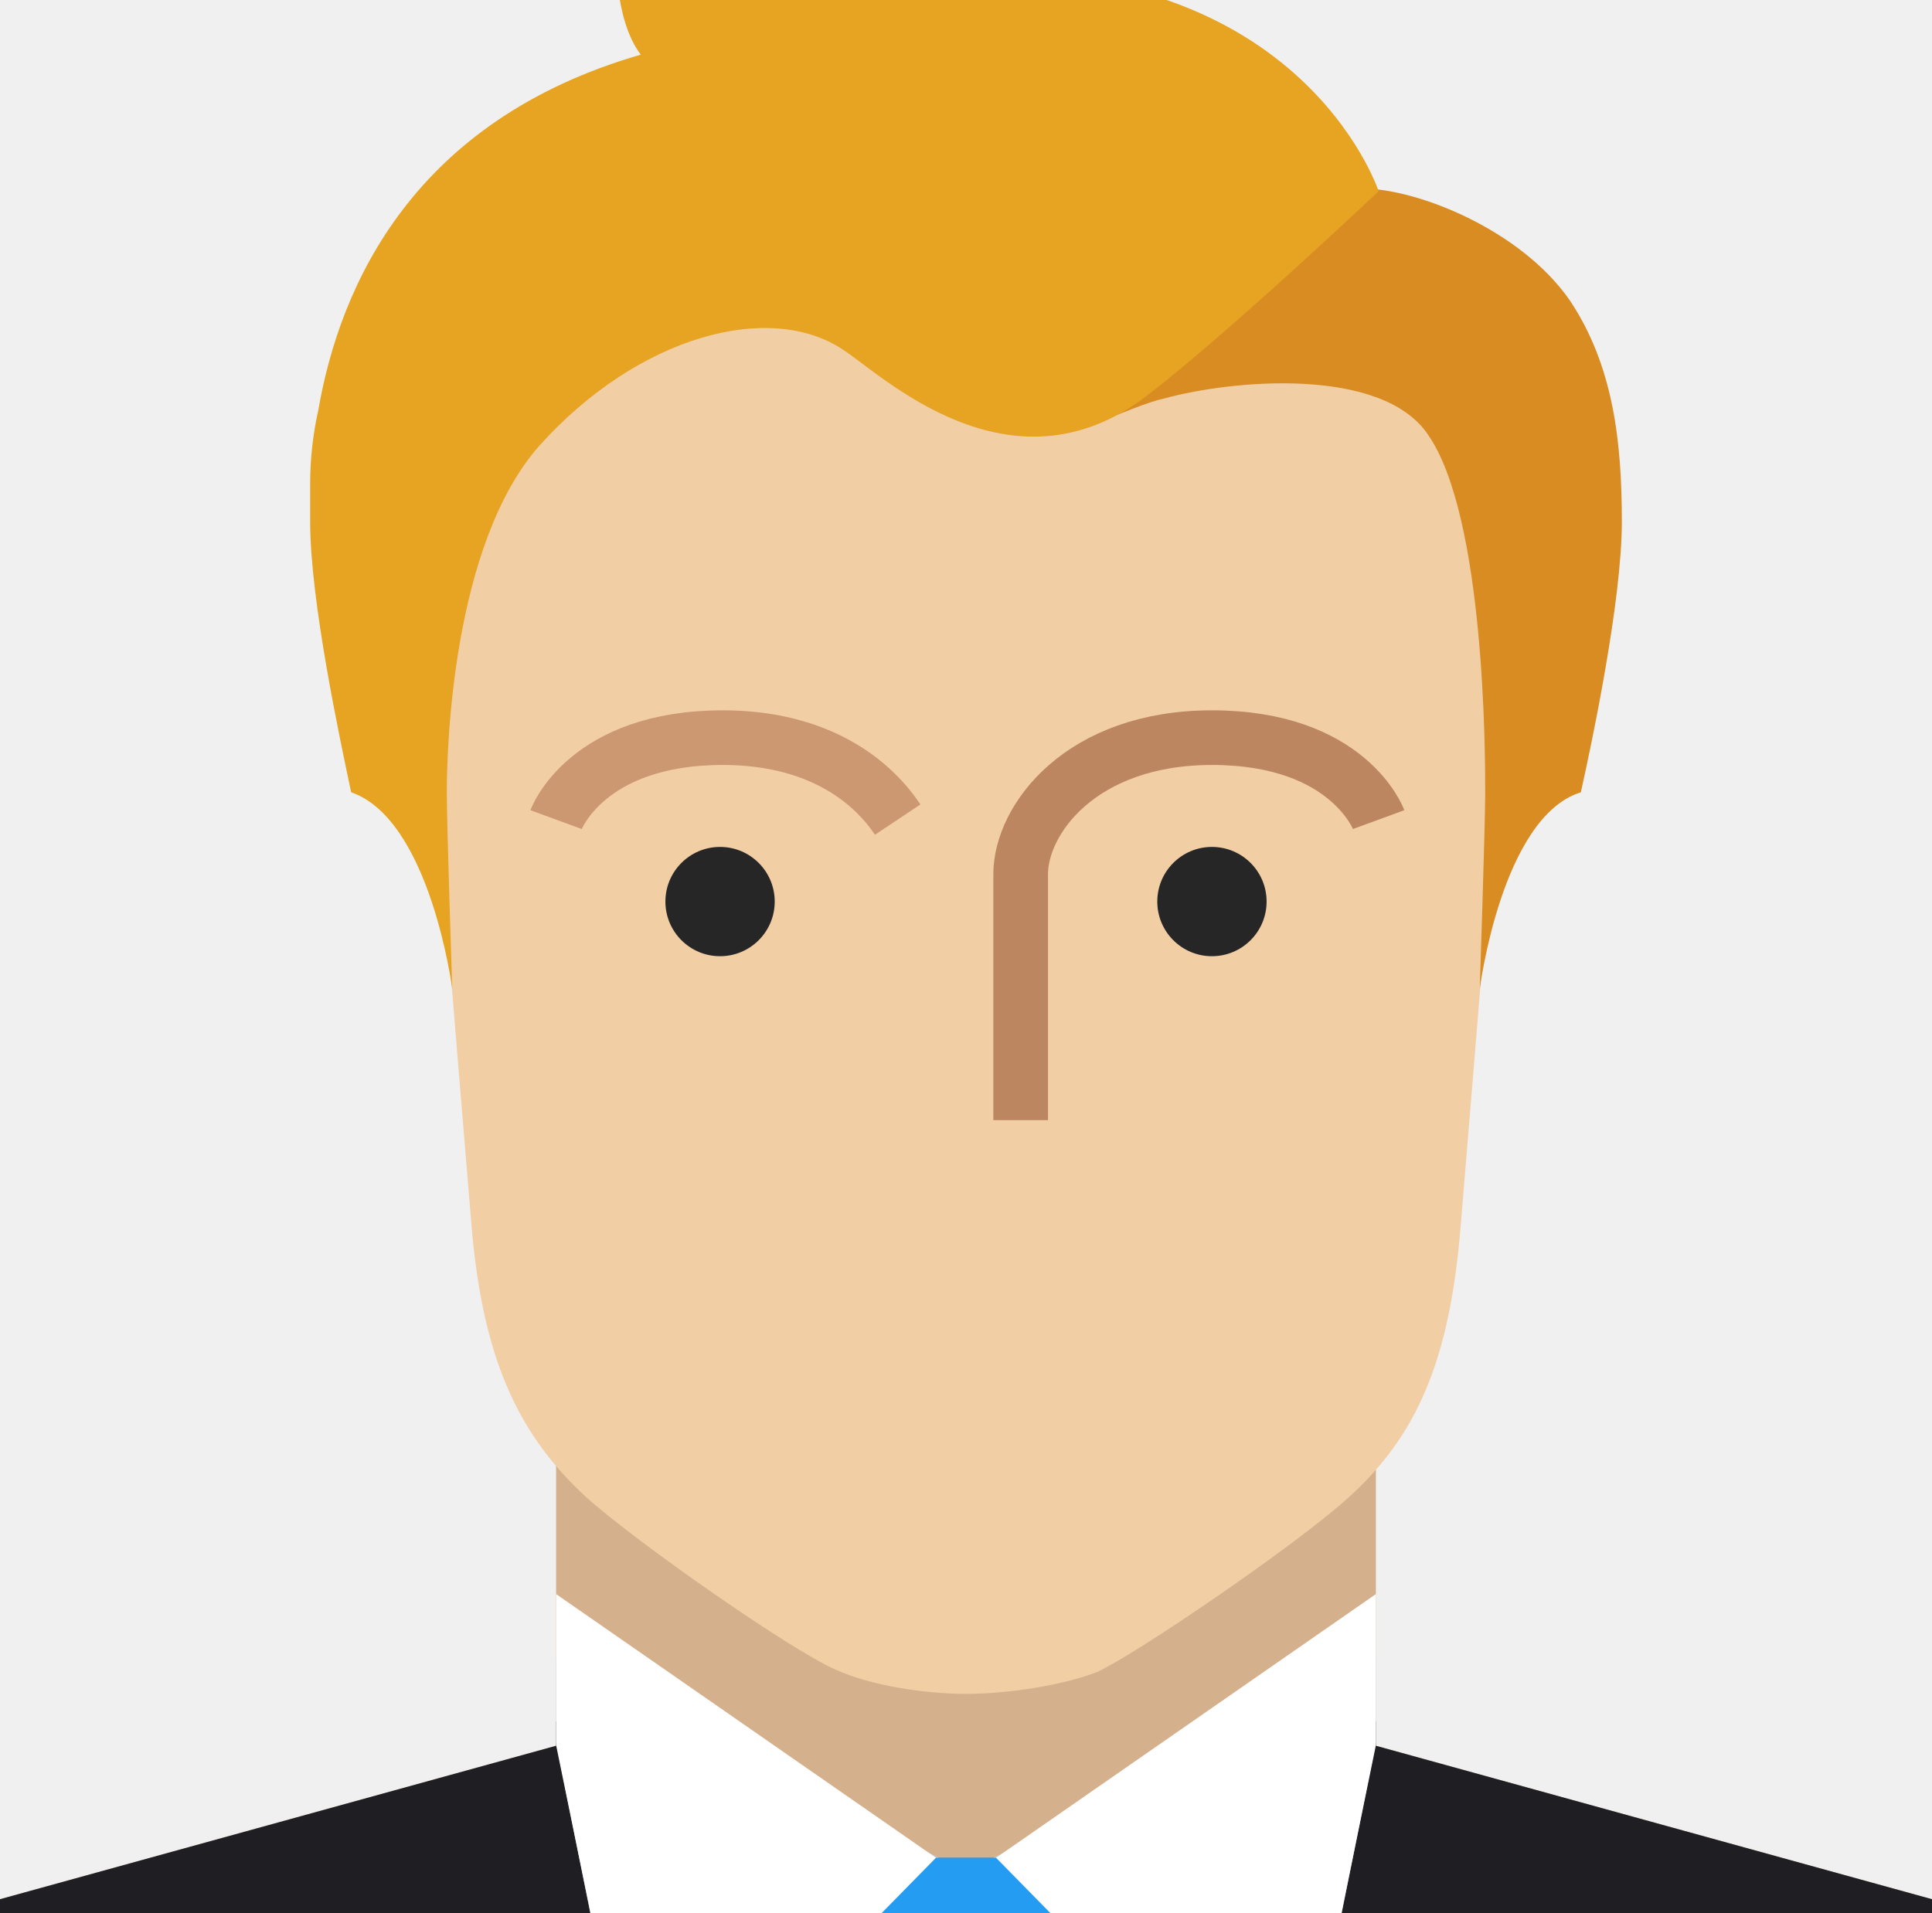
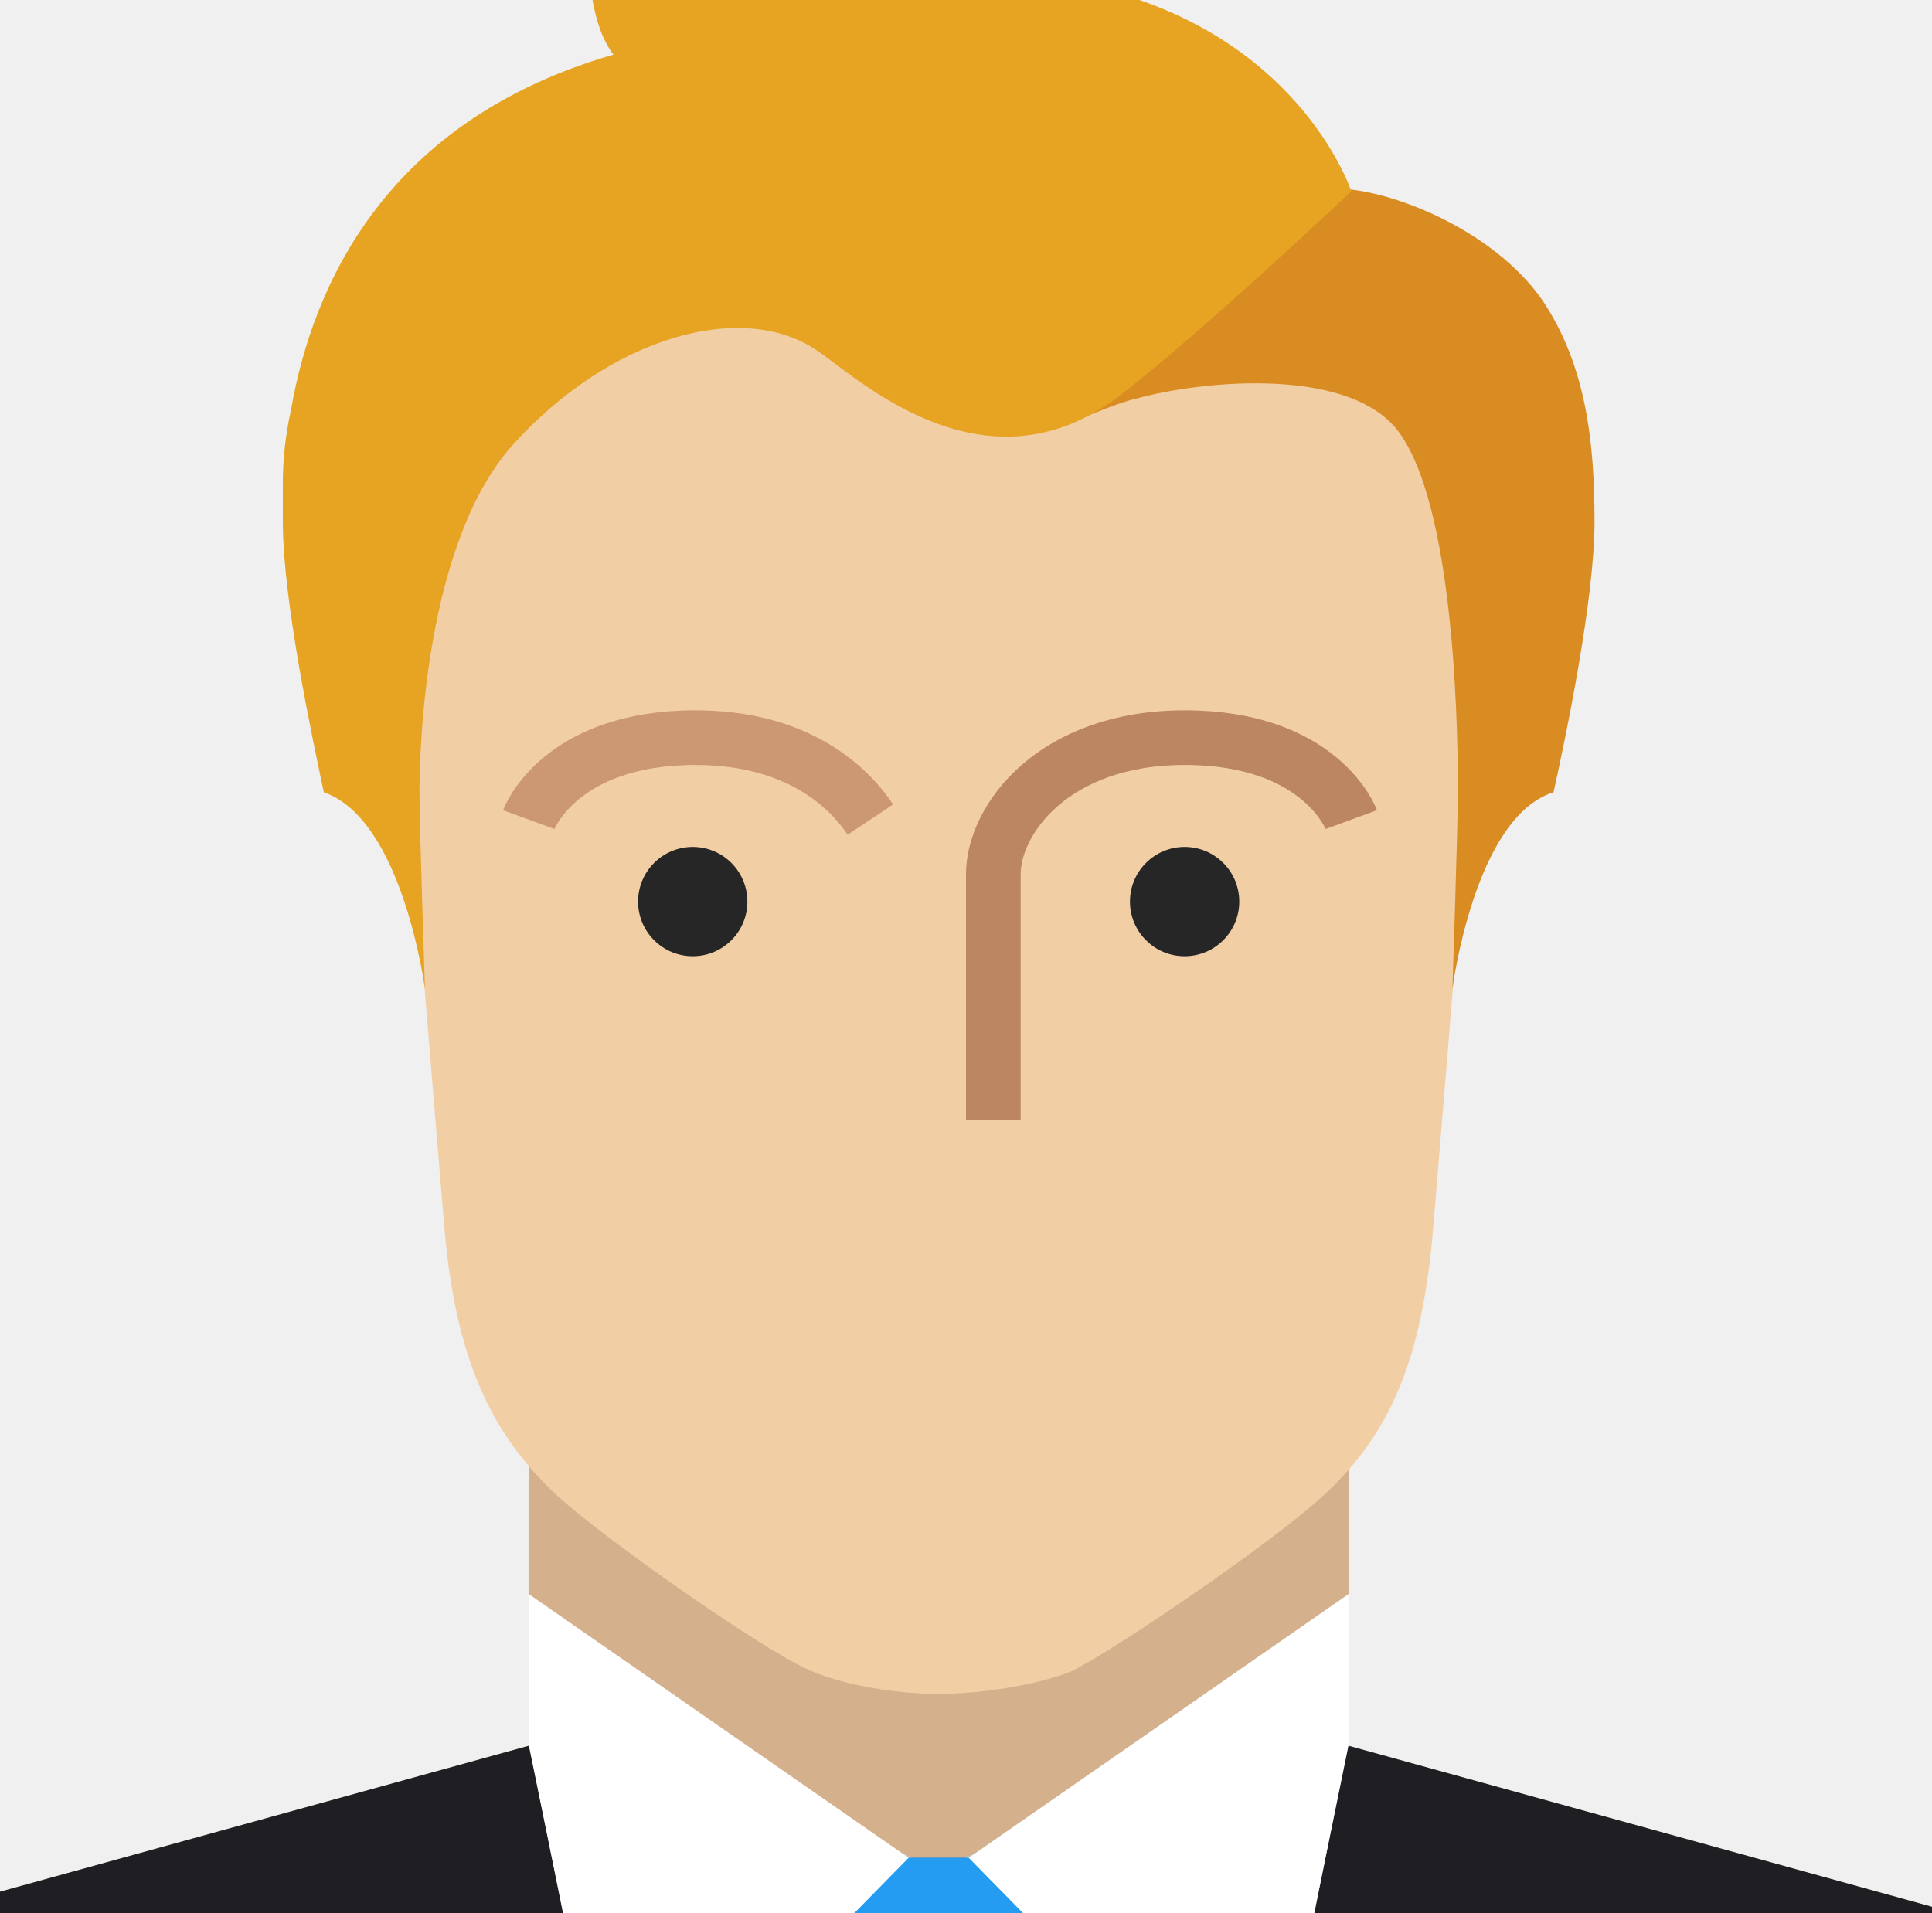
- <svg xmlns="http://www.w3.org/2000/svg" xmlns:xlink="http://www.w3.org/1999/xlink" enable-background="new -27 23 101 100" height="100px" id="malecostume_1_" version="1.1" viewBox="-5 35 56 70" width="101px" xml:space="preserve">
+ <svg xmlns="http://www.w3.org/2000/svg" xmlns:xlink="http://www.w3.org/1999/xlink" enable-background="new -27 23 101 100" height="100px" id="malecostume_1_" version="1.1" viewBox="-5 35 58 70" width="101px" xml:space="preserve">
  <g>
    <g>
      <g>
        <defs>
          <circle cx="23" cy="73" id="SVGID_1_" r="50" />
        </defs>
        <path clip-path="url(#SVGID_2_)" d="M38,98.9l27.9,7.7c3.2,1.1,5.7,3.5,7.1,6.6v9.8H-27v-9.8      c1.3-3.1,3.9-5.5,7.1-6.6L8,98.9V84h30V98.9z" fill="#D4B08C" />
        <g clip-path="url(#SVGID_2_)">
          <defs>
            <path d="M38,98.9l27.9,7.7c3.2,1.1,5.7,3.5,7.1,6.6v9.8H-27v-9.8c1.3-3.1,3.9-5.5,7.1-6.6L8,98.9V84h30V98.9z" id="SVGID_3_" />
          </defs>
          <clipPath id="SVGID_4_">
            <use overflow="visible" xlink:href="#SVGID_3_" />
          </clipPath>
          <polygon clip-path="url(#SVGID_4_)" fill="#1E1E23" points="23.2,103 16,103 11.2,98 -27,98 -27,123 23.2,123 73.3,123        73.3,98 35.2,98 30.4,103      " />
          <polygon clip-path="url(#SVGID_4_)" fill="#C1CAD4" points="23,103 24,103 38.7,95.3 32.9,124.2 23,123.1 13.1,124.2 7.3,95.3        22,103      " />
          <polygon clip-path="url(#SVGID_4_)" fill="#216DD9" points="20.5,112 25.5,112 29.5,124 16.5,124      " />
          <polygon clip-path="url(#SVGID_4_)" fill="#249CF2" points="12.5,103 33.5,103 25.5,112 20.5,112      " />
          <path clip-path="url(#SVGID_4_)" d="M38.5,93l-14.4,10l10.8,11L39,94L38.5,93z M7.5,93l14.4,10l-10.8,11L7,94       L7.5,93z" fill="#FFFFFF" />
        </g>
      </g>
      <path d="M23,97c-1.5,0-3.5-0.3-4.8-0.9c-1.6-0.7-7.2-4.6-9.1-6.3c-2.5-2.3-3.8-5.1-4.2-10S3,57.5,3,53.5     C3,47.8,8.1,39,23,39l0,0l0,0l0,0l0,0C37.9,39,43,47.8,43,53.5c0,4-1.5,21.5-1.9,26.4s-1.6,7.7-4.2,10c-1.9,1.7-7.6,5.6-9.1,6.3     C26.5,96.7,24.5,97,23,97L23,97z" fill="#F2CEA5" />
      <path d="M30,83l-14,0c-0.4,0-0.6,0.4-0.4,0.8c1.3,2.3,3.7,3.5,6.7,3.7c3.1,0.2,6.5-1.3,8.1-3.7     C30.6,83.5,30.4,83,30,83z" fill="none" />
      <circle cx="32" cy="68" fill="#262626" r="2" />
      <circle cx="14" cy="68" fill="#262626" r="2" />
      <path d="M8,65c0,0,1.1-3,6.1-3c3.4,0,5.4,1.5,6.4,3" fill="none" stroke="#CC9872" stroke-width="2" />
      <path d="M38.1,65c0,0-1.1-3-6.1-3c-4.8,0-7,3-7,5c0,1.9,0,9,0,9" fill="none" stroke="#BB8660" stroke-width="2" />
      <path d="M41.8,71.2c0,0,0.8-6.3,3.7-7.2c0.4-1.8,1.5-7,1.5-9.9s-0.3-5.7-1.9-8.1c-1.8-2.6-5.6-4.1-7.6-4.1     c-2.3,1.4-7.7,4.6-9.4,6.5c-0.9,1,0.4,1.8,0.4,1.8s1.2-0.5,1.7-0.6c2.5-0.7,8-1.2,9.7,1.3C42,53.9,42,62.7,42,64     C42,65.2,41.8,71.2,41.8,71.2z" fill="#D98C21" />
      <path d="M0.5,64c2.9,1,3.7,7.2,3.7,7.2S4,65.2,4,64c0-1.6,0.2-9.1,3.4-12.7c3.6-4,8.4-5.3,11.1-3.5     c1.4,0.9,6.1,5.5,11.1,1.7c3-2.3,8.5-7.5,8.5-7.5s-2.9-8.9-16.1-7.9c-5.6,0.5-11.8-0.9-11.8-0.9s-0.1,2.5,0.9,3.8     C2.8,39.4,0.1,45.4-0.7,50c-0.2,0.9-0.3,1.8-0.3,2.7c0,0.5,0,1,0,1.4C-1,57,0.1,62.1,0.5,64z" fill="#E6A422" />
    </g>
  </g>
</svg>
